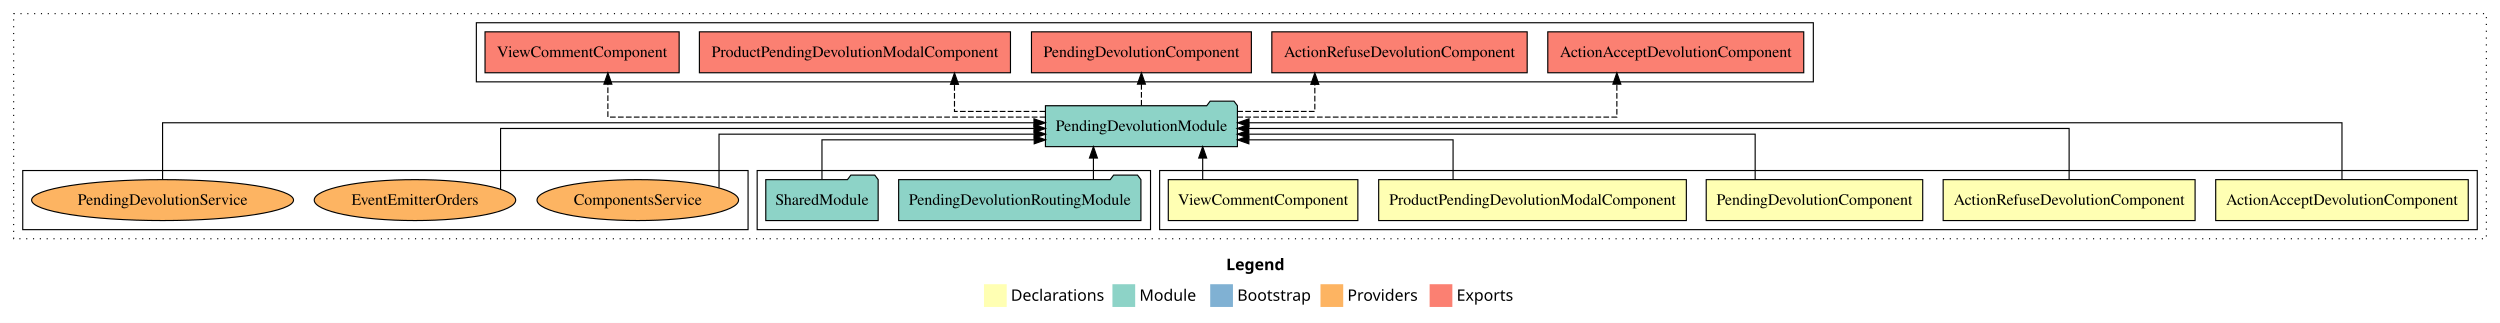
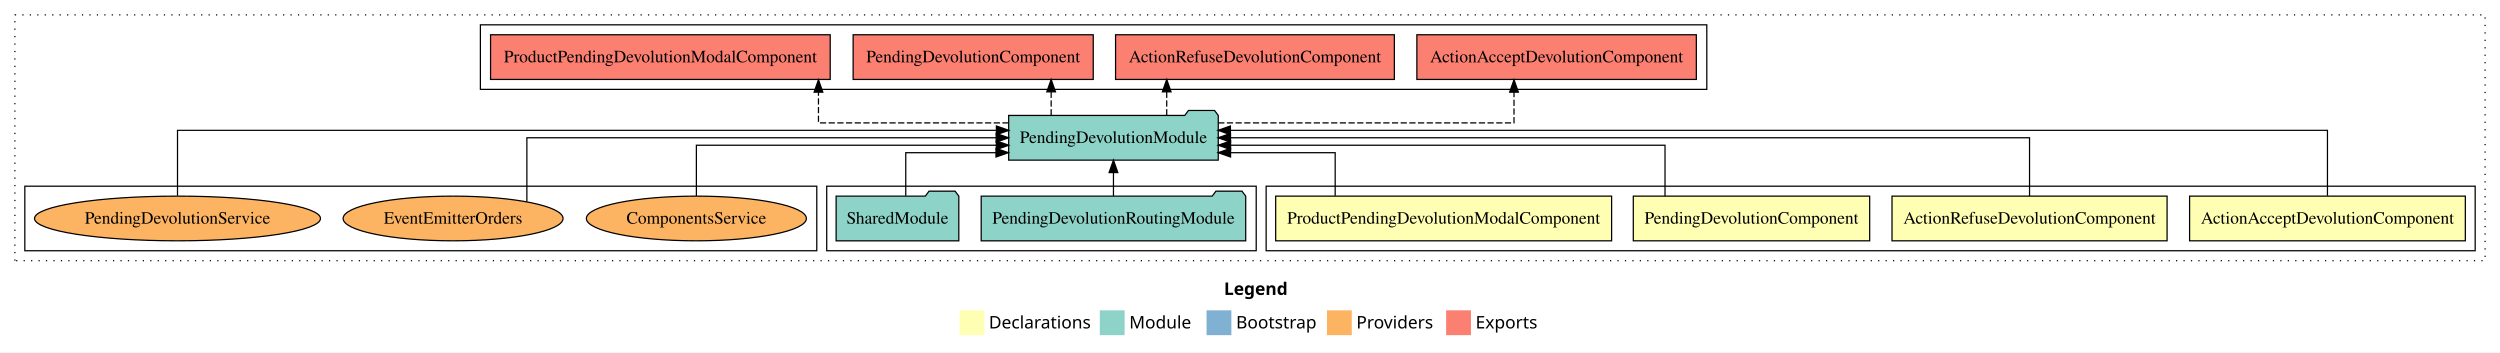
- <svg xmlns="http://www.w3.org/2000/svg" width="2199pt" height="284pt" viewBox="0.00 0.00 2199.00 284.00">
+ <svg xmlns="http://www.w3.org/2000/svg" width="2014pt" height="284pt" viewBox="0.00 0.00 2014.00 284.00">
  <g id="graph0" class="graph" transform="scale(1 1) rotate(0) translate(4 280)">
-     <polygon fill="#ffffff" stroke="transparent" points="-4,4 -4,-280 2195,-280 2195,4 -4,4" />
-     <text text-anchor="start" x="1074.509" y="-42.4" font-family="sans-serif" font-weight="bold" font-size="14.00" fill="#000000">Legend</text>
-     <polygon fill="#ffffb3" stroke="transparent" points="861.5,-10 861.5,-30 881.5,-30 881.5,-10 861.5,-10" />
-     <text text-anchor="start" x="885.129" y="-15.4" font-family="sans-serif" font-size="14.00" fill="#000000">  Declarations</text>
-     <polygon fill="#8dd3c7" stroke="transparent" points="974.5,-10 974.5,-30 994.5,-30 994.5,-10 974.5,-10" />
-     <text text-anchor="start" x="998.225" y="-15.4" font-family="sans-serif" font-size="14.00" fill="#000000">  Module</text>
-     <polygon fill="#80b1d3" stroke="transparent" points="1060.5,-10 1060.5,-30 1080.5,-30 1080.5,-10 1060.5,-10" />
-     <text text-anchor="start" x="1084.281" y="-15.4" font-family="sans-serif" font-size="14.00" fill="#000000">  Bootstrap</text>
-     <polygon fill="#fdb462" stroke="transparent" points="1157.5,-10 1157.5,-30 1177.5,-30 1177.5,-10 1157.5,-10" />
-     <text text-anchor="start" x="1181.173" y="-15.4" font-family="sans-serif" font-size="14.00" fill="#000000">  Providers</text>
-     <polygon fill="#fb8072" stroke="transparent" points="1253.5,-10 1253.5,-30 1273.5,-30 1273.5,-10 1253.5,-10" />
-     <text text-anchor="start" x="1277.226" y="-15.4" font-family="sans-serif" font-size="14.00" fill="#000000">  Exports</text>
+     <polygon fill="#ffffff" stroke="transparent" points="-4,4 -4,-280 2010,-280 2010,4 -4,4" />
+     <text text-anchor="start" x="982.009" y="-42.4" font-family="sans-serif" font-weight="bold" font-size="14.00" fill="#000000">Legend</text>
+     <polygon fill="#ffffb3" stroke="transparent" points="769,-10 769,-30 789,-30 789,-10 769,-10" />
+     <text text-anchor="start" x="792.629" y="-15.4" font-family="sans-serif" font-size="14.00" fill="#000000">  Declarations</text>
+     <polygon fill="#8dd3c7" stroke="transparent" points="882,-10 882,-30 902,-30 902,-10 882,-10" />
+     <text text-anchor="start" x="905.725" y="-15.4" font-family="sans-serif" font-size="14.00" fill="#000000">  Module</text>
+     <polygon fill="#80b1d3" stroke="transparent" points="968,-10 968,-30 988,-30 988,-10 968,-10" />
+     <text text-anchor="start" x="991.781" y="-15.4" font-family="sans-serif" font-size="14.00" fill="#000000">  Bootstrap</text>
+     <polygon fill="#fdb462" stroke="transparent" points="1065,-10 1065,-30 1085,-30 1085,-10 1065,-10" />
+     <text text-anchor="start" x="1088.673" y="-15.4" font-family="sans-serif" font-size="14.00" fill="#000000">  Providers</text>
+     <polygon fill="#fb8072" stroke="transparent" points="1161,-10 1161,-30 1181,-30 1181,-10 1161,-10" />
+     <text text-anchor="start" x="1184.726" y="-15.4" font-family="sans-serif" font-size="14.00" fill="#000000">  Exports</text>
    <g id="clust1" class="cluster">
-       <polygon fill="none" stroke="#000000" stroke-dasharray="1,5" points="8,-70 8,-268 2183,-268 2183,-70 8,-70" />
+       <polygon fill="none" stroke="#000000" stroke-dasharray="1,5" points="8,-70 8,-268 1998,-268 1998,-70 8,-70" />
    </g>
    <g id="clust2" class="cluster">
-       <polygon fill="none" stroke="#000000" points="1016,-78 1016,-130 2175,-130 2175,-78 1016,-78" />
+       <polygon fill="none" stroke="#000000" points="1016,-78 1016,-130 1990,-130 1990,-78 1016,-78" />
+     </g>
+     <g id="clust7" class="cluster">
+       <polygon fill="none" stroke="#000000" points="662,-78 662,-130 1008,-130 1008,-78 662,-78" />
    </g>
    <g id="clust8" class="cluster">
-       <polygon fill="none" stroke="#000000" points="662,-78 662,-130 1008,-130 1008,-78 662,-78" />
+       <polygon fill="none" stroke="#000000" points="383,-208 383,-260 1371,-260 1371,-208 383,-208" />
    </g>
-     <g id="clust9" class="cluster">
-       <polygon fill="none" stroke="#000000" points="415,-208 415,-260 1591,-260 1591,-208 415,-208" />
-     </g>
-     <g id="clust11" class="cluster">
+     <g id="clust10" class="cluster">
      <polygon fill="none" stroke="#000000" points="16,-78 16,-130 654,-130 654,-78 16,-78" />
    </g>
    <g id="node1" class="node">
-       <polygon fill="#ffffb3" stroke="#000000" points="2167.069,-122 1944.931,-122 1944.931,-86 2167.069,-86 2167.069,-122" />
-       <text text-anchor="middle" x="2056" y="-99.8" font-family="Times,serif" font-size="14.00" fill="#000000">ActionAcceptDevolutionComponent</text>
+       <polygon fill="#ffffb3" stroke="#000000" points="1982.069,-122 1759.931,-122 1759.931,-86 1982.069,-86 1982.069,-122" />
+       <text text-anchor="middle" x="1871" y="-99.8" font-family="Times,serif" font-size="14.00" fill="#000000">ActionAcceptDevolutionComponent</text>
+     </g>
+     <g id="node5" class="node">
+       <polygon fill="#8dd3c7" stroke="#000000" points="977.431,-187 974.431,-191 953.431,-191 950.431,-187 808.569,-187 808.569,-151 977.431,-151 977.431,-187" />
+       <text text-anchor="middle" x="893" y="-164.8" font-family="Times,serif" font-size="14.00" fill="#000000">PendingDevolutionModule</text>
+     </g>
+     <g id="edge1" class="edge">
+       <path fill="none" stroke="#000000" d="M1871,-122.284C1871,-143.321 1871,-175 1871,-175 1871,-175 987.23,-175 987.23,-175" />
+       <polygon fill="#000000" stroke="#000000" points="987.23,-171.5 977.23,-175 987.23,-178.5 987.23,-171.5" />
+     </g>
+     <g id="node2" class="node">
+       <polygon fill="#ffffb3" stroke="#000000" points="1741.799,-122 1520.201,-122 1520.201,-86 1741.799,-86 1741.799,-122" />
+       <text text-anchor="middle" x="1631" y="-99.8" font-family="Times,serif" font-size="14.00" fill="#000000">ActionRefuseDevolutionComponent</text>
+     </g>
+     <g id="edge2" class="edge">
+       <path fill="none" stroke="#000000" d="M1631,-122.106C1631,-141.339 1631,-169 1631,-169 1631,-169 987.298,-169 987.298,-169" />
+       <polygon fill="#000000" stroke="#000000" points="987.298,-165.5 977.298,-169 987.298,-172.5 987.298,-165.5" />
+     </g>
+     <g id="node3" class="node">
+       <polygon fill="#ffffb3" stroke="#000000" points="1502.213,-122 1311.787,-122 1311.787,-86 1502.213,-86 1502.213,-122" />
+       <text text-anchor="middle" x="1407" y="-99.8" font-family="Times,serif" font-size="14.00" fill="#000000">PendingDevolutionComponent</text>
+     </g>
+     <g id="edge3" class="edge">
+       <path fill="none" stroke="#000000" d="M1337.339,-122.022C1337.339,-139.373 1337.339,-163 1337.339,-163 1337.339,-163 987.361,-163 987.361,-163" />
+       <polygon fill="#000000" stroke="#000000" points="987.361,-159.5 977.361,-163 987.361,-166.5 987.361,-159.5" />
+     </g>
+     <g id="node4" class="node">
+       <polygon fill="#ffffb3" stroke="#000000" points="1294.312,-122 1023.688,-122 1023.688,-86 1294.312,-86 1294.312,-122" />
+       <text text-anchor="middle" x="1159" y="-99.8" font-family="Times,serif" font-size="14.00" fill="#000000">ProductPendingDevolutionModalComponent</text>
+     </g>
+     <g id="edge4" class="edge">
+       <path fill="none" stroke="#000000" d="M1071.622,-122.24C1071.622,-137.571 1071.622,-157 1071.622,-157 1071.622,-157 987.342,-157 987.342,-157" />
+       <polygon fill="#000000" stroke="#000000" points="987.342,-153.5 977.342,-157 987.342,-160.5 987.342,-153.5" />
+     </g>
+     <g id="node8" class="node">
+       <polygon fill="#fb8072" stroke="#000000" points="1362.569,-252 1137.431,-252 1137.431,-216 1362.569,-216 1362.569,-252" />
+       <text text-anchor="middle" x="1250" y="-229.8" font-family="Times,serif" font-size="14.00" fill="#000000">ActionAcceptDevolutionComponent </text>
+     </g>
+     <g id="edge7" class="edge">
+       <path fill="none" stroke="#000000" stroke-dasharray="5,2" d="M977.36,-181C1072.969,-181 1215.686,-181 1215.686,-181 1215.686,-181 1215.686,-205.76 1215.686,-205.76" />
+       <polygon fill="#000000" stroke="#000000" points="1212.186,-205.76 1215.686,-215.76 1219.186,-205.76 1212.186,-205.76" />
+     </g>
+     <g id="node9" class="node">
+       <polygon fill="#fb8072" stroke="#000000" points="1119.299,-252 894.701,-252 894.701,-216 1119.299,-216 1119.299,-252" />
+       <text text-anchor="middle" x="1007" y="-229.8" font-family="Times,serif" font-size="14.00" fill="#000000">ActionRefuseDevolutionComponent </text>
+     </g>
+     <g id="edge8" class="edge">
+       <path fill="none" stroke="#000000" stroke-dasharray="5,2" d="M935.908,-187.106C935.908,-187.106 935.908,-205.991 935.908,-205.991" />
+       <polygon fill="#000000" stroke="#000000" points="932.408,-205.991 935.908,-215.991 939.408,-205.991 932.408,-205.991" />
+     </g>
+     <g id="node10" class="node">
+       <polygon fill="#fb8072" stroke="#000000" points="876.713,-252 683.287,-252 683.287,-216 876.713,-216 876.713,-252" />
+       <text text-anchor="middle" x="780" y="-229.8" font-family="Times,serif" font-size="14.00" fill="#000000">PendingDevolutionComponent </text>
+     </g>
+     <g id="edge9" class="edge">
+       <path fill="none" stroke="#000000" stroke-dasharray="5,2" d="M842.821,-187.106C842.821,-187.106 842.821,-205.991 842.821,-205.991" />
+       <polygon fill="#000000" stroke="#000000" points="839.321,-205.991 842.821,-215.991 846.321,-205.991 839.321,-205.991" />
+     </g>
+     <g id="node11" class="node">
+       <polygon fill="#fb8072" stroke="#000000" points="664.812,-252 391.188,-252 391.188,-216 664.812,-216 664.812,-252" />
+       <text text-anchor="middle" x="528" y="-229.8" font-family="Times,serif" font-size="14.00" fill="#000000">ProductPendingDevolutionModalComponent </text>
+     </g>
+     <g id="edge10" class="edge">
+       <path fill="none" stroke="#000000" stroke-dasharray="5,2" d="M808.548,-181C740.243,-181 655.359,-181 655.359,-181 655.359,-181 655.359,-205.76 655.359,-205.76" />
+       <polygon fill="#000000" stroke="#000000" points="651.859,-205.76 655.359,-215.76 658.859,-205.76 651.859,-205.76" />
    </g>
    <g id="node6" class="node">
-       <polygon fill="#8dd3c7" stroke="#000000" points="1084.431,-187 1081.431,-191 1060.431,-191 1057.431,-187 915.569,-187 915.569,-151 1084.431,-151 1084.431,-187" />
-       <text text-anchor="middle" x="1000" y="-164.8" font-family="Times,serif" font-size="14.00" fill="#000000">PendingDevolutionModule</text>
-     </g>
-     <g id="edge1" class="edge">
-       <path fill="none" stroke="#000000" d="M2056,-122.223C2056,-142.365 2056,-172 2056,-172 2056,-172 1094.632,-172 1094.632,-172" />
-       <polygon fill="#000000" stroke="#000000" points="1094.632,-168.5 1084.632,-172 1094.632,-175.5 1094.632,-168.5" />
-     </g>
-     <g id="node2" class="node">
-       <polygon fill="#ffffb3" stroke="#000000" points="1926.799,-122 1705.201,-122 1705.201,-86 1926.799,-86 1926.799,-122" />
-       <text text-anchor="middle" x="1816" y="-99.8" font-family="Times,serif" font-size="14.00" fill="#000000">ActionRefuseDevolutionComponent</text>
-     </g>
-     <g id="edge2" class="edge">
-       <path fill="none" stroke="#000000" d="M1816,-122.222C1816,-140.828 1816,-167 1816,-167 1816,-167 1094.253,-167 1094.253,-167" />
-       <polygon fill="#000000" stroke="#000000" points="1094.253,-163.5 1084.253,-167 1094.253,-170.5 1094.253,-163.5" />
-     </g>
-     <g id="node3" class="node">
-       <polygon fill="#ffffb3" stroke="#000000" points="1687.213,-122 1496.787,-122 1496.787,-86 1687.213,-86 1687.213,-122" />
-       <text text-anchor="middle" x="1592" y="-99.8" font-family="Times,serif" font-size="14.00" fill="#000000">PendingDevolutionComponent</text>
-     </g>
-     <g id="edge3" class="edge">
-       <path fill="none" stroke="#000000" d="M1539.839,-122.034C1539.839,-139.06 1539.839,-162 1539.839,-162 1539.839,-162 1094.35,-162 1094.35,-162" />
-       <polygon fill="#000000" stroke="#000000" points="1094.35,-158.5 1084.35,-162 1094.35,-165.5 1094.35,-158.5" />
-     </g>
-     <g id="node4" class="node">
-       <polygon fill="#ffffb3" stroke="#000000" points="1479.312,-122 1208.688,-122 1208.688,-86 1479.312,-86 1479.312,-122" />
-       <text text-anchor="middle" x="1344" y="-99.8" font-family="Times,serif" font-size="14.00" fill="#000000">ProductPendingDevolutionModalComponent</text>
-     </g>
-     <g id="edge4" class="edge">
-       <path fill="none" stroke="#000000" d="M1274.122,-122.24C1274.122,-137.571 1274.122,-157 1274.122,-157 1274.122,-157 1094.482,-157 1094.482,-157" />
-       <polygon fill="#000000" stroke="#000000" points="1094.482,-153.5 1084.482,-157 1094.482,-160.5 1094.482,-153.5" />
-     </g>
-     <g id="node5" class="node">
-       <polygon fill="#ffffb3" stroke="#000000" points="1190.374,-122 1023.626,-122 1023.626,-86 1190.374,-86 1190.374,-122" />
-       <text text-anchor="middle" x="1107" y="-99.8" font-family="Times,serif" font-size="14.00" fill="#000000">ViewCommentComponent</text>
-     </g>
-     <g id="edge5" class="edge">
-       <path fill="none" stroke="#000000" d="M1053.889,-122.106C1053.889,-122.106 1053.889,-140.991 1053.889,-140.991" />
-       <polygon fill="#000000" stroke="#000000" points="1050.389,-140.991 1053.889,-150.991 1057.389,-140.991 1050.389,-140.991" />
-     </g>
-     <g id="node9" class="node">
-       <polygon fill="#fb8072" stroke="#000000" points="1582.569,-252 1357.431,-252 1357.431,-216 1582.569,-216 1582.569,-252" />
-       <text text-anchor="middle" x="1470" y="-229.8" font-family="Times,serif" font-size="14.00" fill="#000000">ActionAcceptDevolutionComponent </text>
-     </g>
-     <g id="edge8" class="edge">
-       <path fill="none" stroke="#000000" stroke-dasharray="5,2" d="M1084.374,-177C1206.531,-177 1418.186,-177 1418.186,-177 1418.186,-177 1418.186,-205.965 1418.186,-205.965" />
-       <polygon fill="#000000" stroke="#000000" points="1414.686,-205.965 1418.186,-215.965 1421.686,-205.965 1414.686,-205.965" />
-     </g>
-     <g id="node10" class="node">
-       <polygon fill="#fb8072" stroke="#000000" points="1339.299,-252 1114.701,-252 1114.701,-216 1339.299,-216 1339.299,-252" />
-       <text text-anchor="middle" x="1227" y="-229.8" font-family="Times,serif" font-size="14.00" fill="#000000">ActionRefuseDevolutionComponent </text>
-     </g>
-     <g id="edge9" class="edge">
-       <path fill="none" stroke="#000000" stroke-dasharray="5,2" d="M1084.289,-182C1119.562,-182 1152.519,-182 1152.519,-182 1152.519,-182 1152.519,-205.813 1152.519,-205.813" />
-       <polygon fill="#000000" stroke="#000000" points="1149.019,-205.813 1152.519,-215.813 1156.019,-205.813 1149.019,-205.813" />
-     </g>
-     <g id="node11" class="node">
-       <polygon fill="#fb8072" stroke="#000000" points="1096.713,-252 903.287,-252 903.287,-216 1096.713,-216 1096.713,-252" />
-       <text text-anchor="middle" x="1000" y="-229.8" font-family="Times,serif" font-size="14.00" fill="#000000">PendingDevolutionComponent </text>
-     </g>
-     <g id="edge10" class="edge">
-       <path fill="none" stroke="#000000" stroke-dasharray="5,2" d="M1000,-187.106C1000,-187.106 1000,-205.991 1000,-205.991" />
-       <polygon fill="#000000" stroke="#000000" points="996.5,-205.991 1000,-215.991 1003.5,-205.991 996.5,-205.991" />
-     </g>
-     <g id="node12" class="node">
-       <polygon fill="#fb8072" stroke="#000000" points="884.812,-252 611.188,-252 611.188,-216 884.812,-216 884.812,-252" />
-       <text text-anchor="middle" x="748" y="-229.8" font-family="Times,serif" font-size="14.00" fill="#000000">ProductPendingDevolutionModalComponent </text>
-     </g>
-     <g id="edge11" class="edge">
-       <path fill="none" stroke="#000000" stroke-dasharray="5,2" d="M915.375,-182C875.084,-182 835.566,-182 835.566,-182 835.566,-182 835.566,-205.813 835.566,-205.813" />
-       <polygon fill="#000000" stroke="#000000" points="832.066,-205.813 835.566,-215.813 839.066,-205.813 832.066,-205.813" />
-     </g>
-     <g id="node13" class="node">
-       <polygon fill="#fb8072" stroke="#000000" points="593.374,-252 422.626,-252 422.626,-216 593.374,-216 593.374,-252" />
-       <text text-anchor="middle" x="508" y="-229.8" font-family="Times,serif" font-size="14.00" fill="#000000">ViewCommentComponent </text>
-     </g>
-     <g id="edge12" class="edge">
-       <path fill="none" stroke="#000000" stroke-dasharray="5,2" d="M915.554,-177C780.436,-177 530.687,-177 530.687,-177 530.687,-177 530.687,-205.965 530.687,-205.965" />
-       <polygon fill="#000000" stroke="#000000" points="527.187,-205.965 530.687,-215.965 534.187,-205.965 527.187,-205.965" />
-     </g>
-     <g id="node7" class="node">
      <polygon fill="#8dd3c7" stroke="#000000" points="999.549,-122 996.549,-126 975.549,-126 972.549,-122 786.451,-122 786.451,-86 999.549,-86 999.549,-122" />
      <text text-anchor="middle" x="893" y="-99.8" font-family="Times,serif" font-size="14.00" fill="#000000">PendingDevolutionRoutingModule</text>
    </g>
-     <g id="edge6" class="edge">
-       <path fill="none" stroke="#000000" d="M957.779,-122.106C957.779,-122.106 957.779,-140.991 957.779,-140.991" />
-       <polygon fill="#000000" stroke="#000000" points="954.279,-140.991 957.779,-150.991 961.279,-140.991 954.279,-140.991" />
+     <g id="edge5" class="edge">
+       <path fill="none" stroke="#000000" d="M893,-122.106C893,-122.106 893,-140.991 893,-140.991" />
+       <polygon fill="#000000" stroke="#000000" points="889.5,-140.991 893,-150.991 896.5,-140.991 889.5,-140.991" />
    </g>
-     <g id="node8" class="node">
+     <g id="node7" class="node">
      <polygon fill="#8dd3c7" stroke="#000000" points="768.423,-122 765.423,-126 744.423,-126 741.423,-122 669.577,-122 669.577,-86 768.423,-86 768.423,-122" />
      <text text-anchor="middle" x="719" y="-99.8" font-family="Times,serif" font-size="14.00" fill="#000000">SharedModule</text>
    </g>
-     <g id="edge7" class="edge">
-       <path fill="none" stroke="#000000" d="M719,-122.24C719,-137.571 719,-157 719,-157 719,-157 905.691,-157 905.691,-157" />
-       <polygon fill="#000000" stroke="#000000" points="905.691,-160.5 915.691,-157 905.691,-153.5 905.691,-160.5" />
+     <g id="edge6" class="edge">
+       <path fill="none" stroke="#000000" d="M725.677,-122.24C725.677,-137.571 725.677,-157 725.677,-157 725.677,-157 798.358,-157 798.358,-157" />
+       <polygon fill="#000000" stroke="#000000" points="798.358,-160.5 808.358,-157 798.358,-153.5 798.358,-160.5" />
    </g>
-     <g id="node14" class="node">
+     <g id="node12" class="node">
      <ellipse fill="#fdb462" stroke="#000000" cx="557" cy="-104" rx="88.626" ry="18" />
      <text text-anchor="middle" x="557" y="-99.8" font-family="Times,serif" font-size="14.00" fill="#000000">ComponentsService</text>
    </g>
-     <g id="edge13" class="edge">
-       <path fill="none" stroke="#000000" d="M628.453,-114.909C628.453,-131.71 628.453,-162 628.453,-162 628.453,-162 905.69,-162 905.69,-162" />
-       <polygon fill="#000000" stroke="#000000" points="905.69,-165.5 915.69,-162 905.69,-158.5 905.69,-165.5" />
+     <g id="edge11" class="edge">
+       <path fill="none" stroke="#000000" d="M557,-122.022C557,-139.373 557,-163 557,-163 557,-163 798.647,-163 798.647,-163" />
+       <polygon fill="#000000" stroke="#000000" points="798.647,-166.5 808.647,-163 798.647,-159.5 798.647,-166.5" />
    </g>
-     <g id="node15" class="node">
+     <g id="node13" class="node">
      <ellipse fill="#fdb462" stroke="#000000" cx="361" cy="-104" rx="88.599" ry="18" />
      <text text-anchor="middle" x="361" y="-99.8" font-family="Times,serif" font-size="14.00" fill="#000000">EventEmitterOrders</text>
    </g>
-     <g id="edge14" class="edge">
-       <path fill="none" stroke="#000000" d="M436.306,-113.568C436.306,-131.192 436.306,-167 436.306,-167 436.306,-167 905.609,-167 905.609,-167" />
-       <polygon fill="#000000" stroke="#000000" points="905.609,-170.5 915.609,-167 905.609,-163.5 905.609,-170.5" />
+     <g id="edge12" class="edge">
+       <path fill="none" stroke="#000000" d="M420.447,-117.468C420.447,-136.507 420.447,-169 420.447,-169 420.447,-169 798.517,-169 798.517,-169" />
+       <polygon fill="#000000" stroke="#000000" points="798.517,-172.5 808.517,-169 798.517,-165.5 798.517,-172.5" />
    </g>
-     <g id="node16" class="node">
+     <g id="node14" class="node">
      <ellipse fill="#fdb462" stroke="#000000" cx="139" cy="-104" rx="115.192" ry="18" />
      <text text-anchor="middle" x="139" y="-99.8" font-family="Times,serif" font-size="14.00" fill="#000000">PendingDevolutionService</text>
    </g>
-     <g id="edge15" class="edge">
-       <path fill="none" stroke="#000000" d="M139,-122.223C139,-142.365 139,-172 139,-172 139,-172 905.482,-172 905.482,-172" />
-       <polygon fill="#000000" stroke="#000000" points="905.482,-175.5 915.482,-172 905.482,-168.5 905.482,-175.5" />
+     <g id="edge13" class="edge">
+       <path fill="none" stroke="#000000" d="M139,-122.284C139,-143.321 139,-175 139,-175 139,-175 798.701,-175 798.701,-175" />
+       <polygon fill="#000000" stroke="#000000" points="798.701,-178.5 808.701,-175 798.701,-171.5 798.701,-178.5" />
    </g>
  </g>
</svg>
